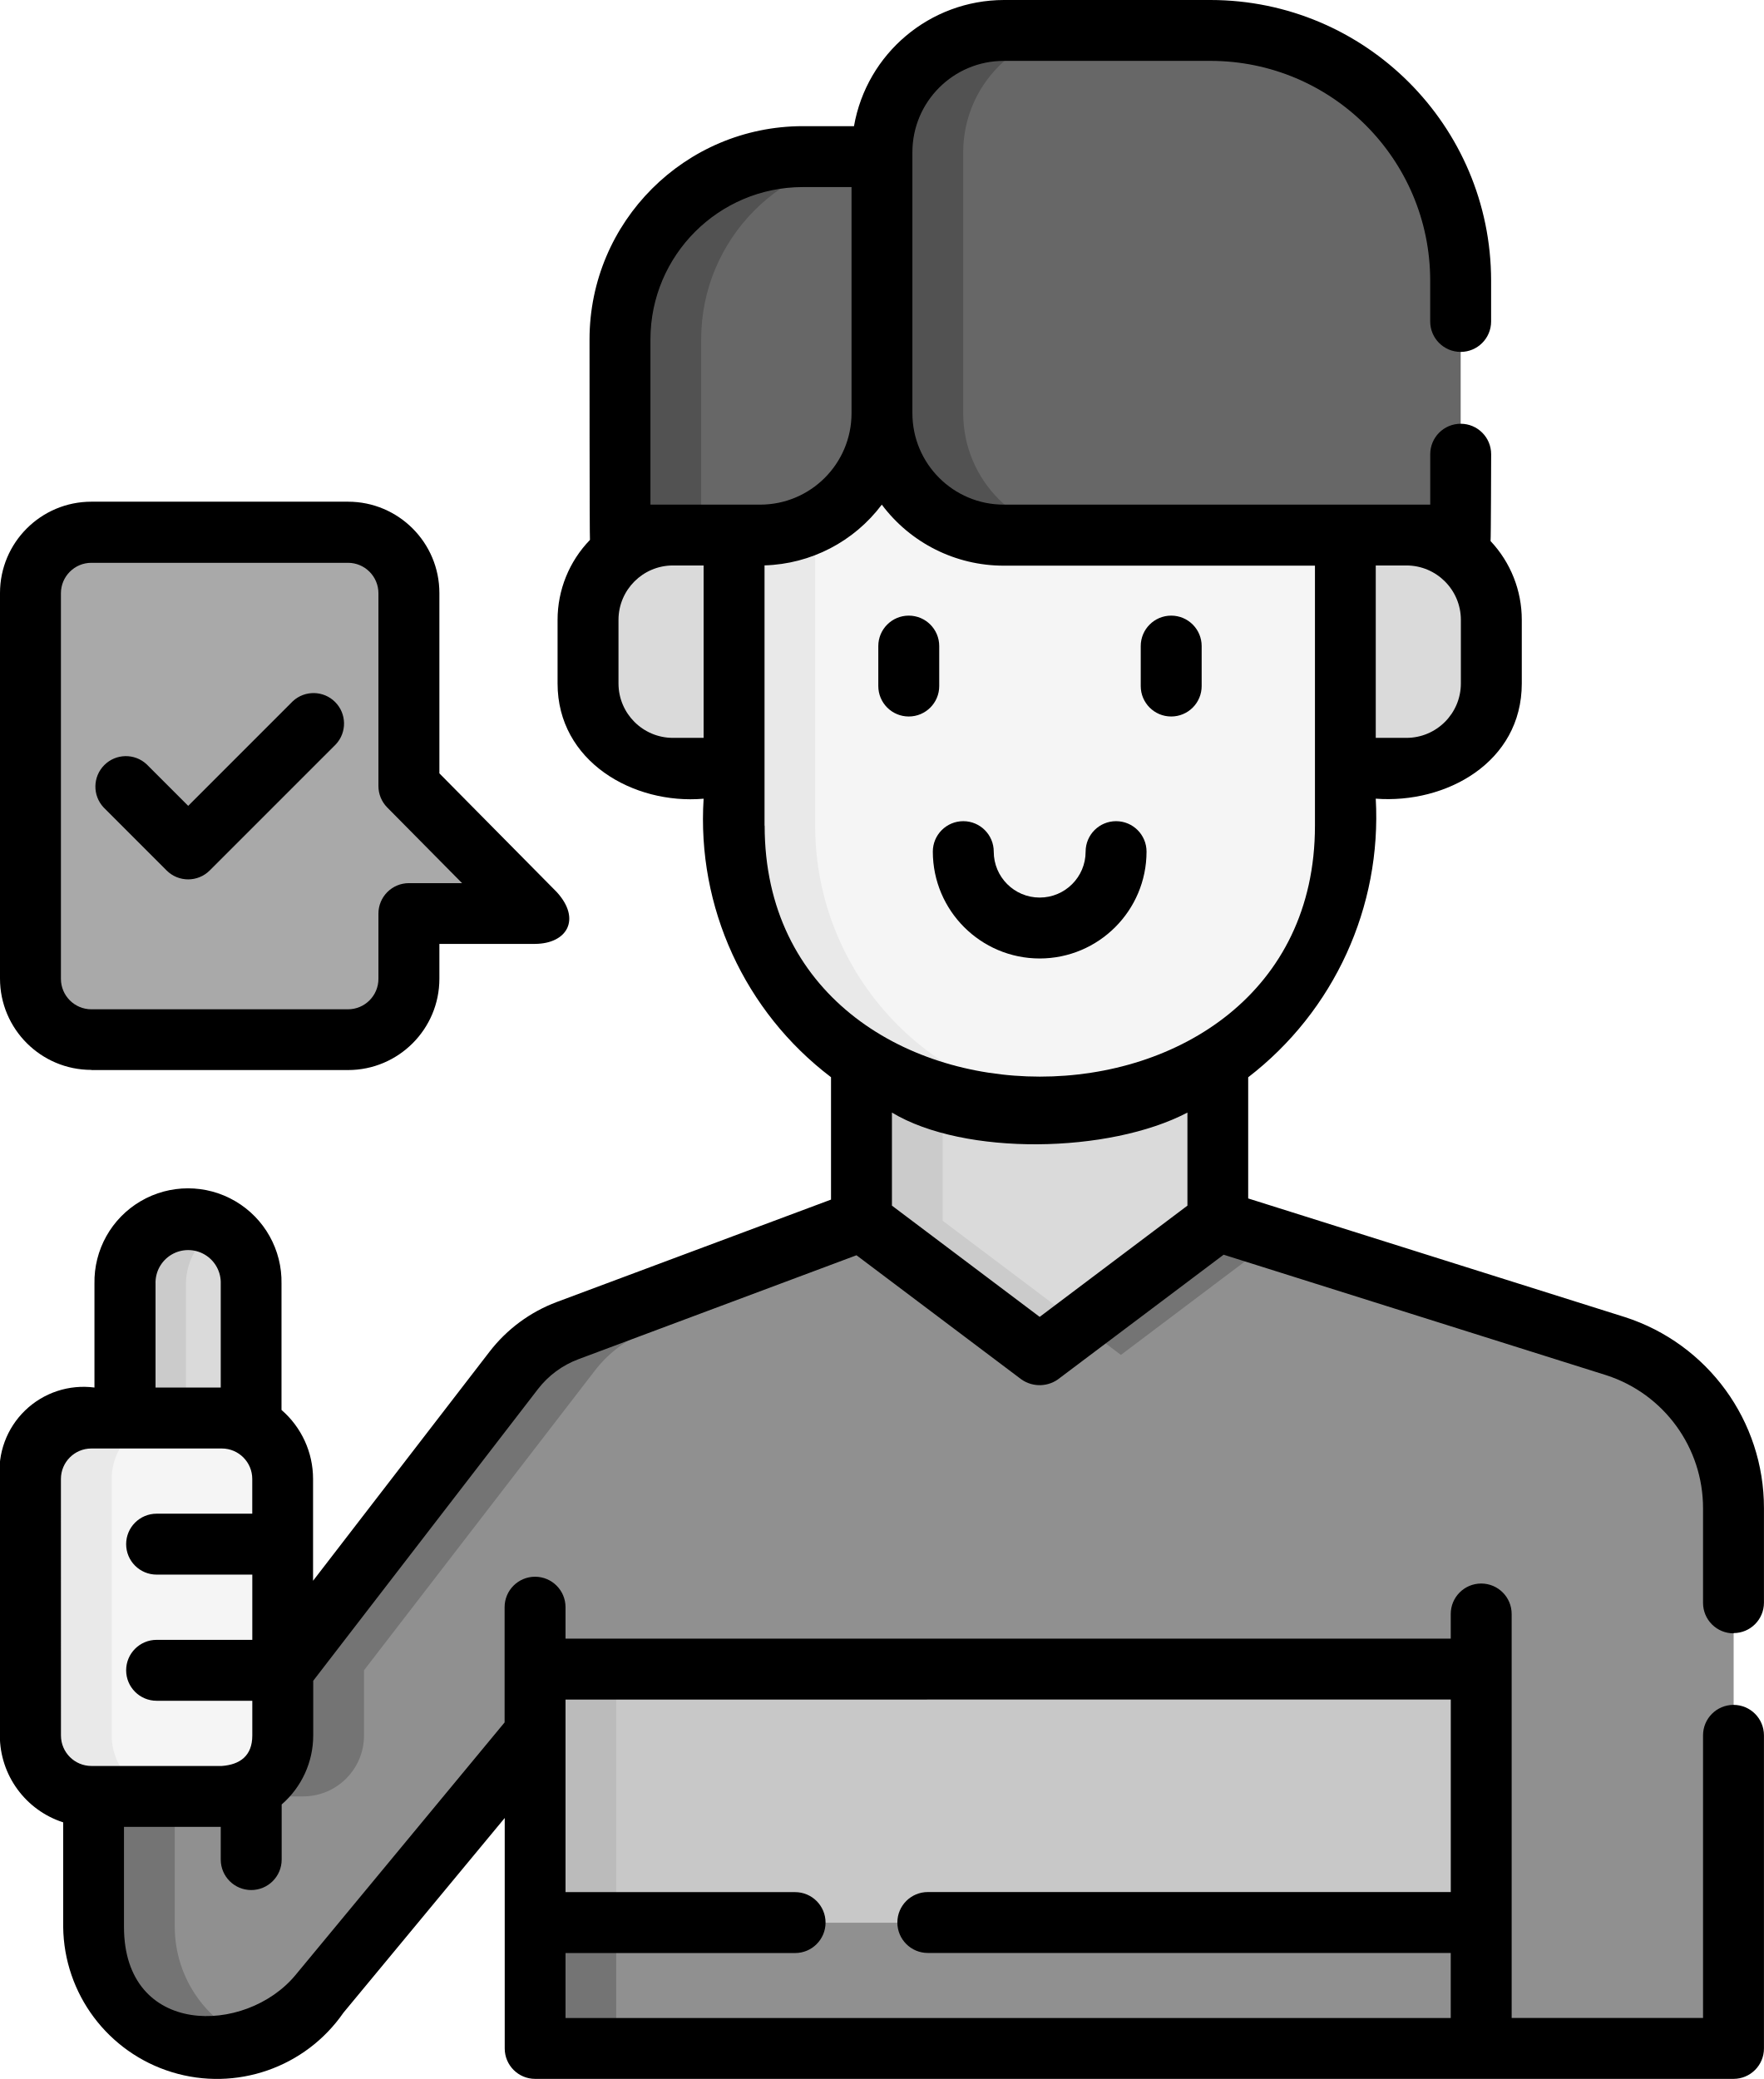
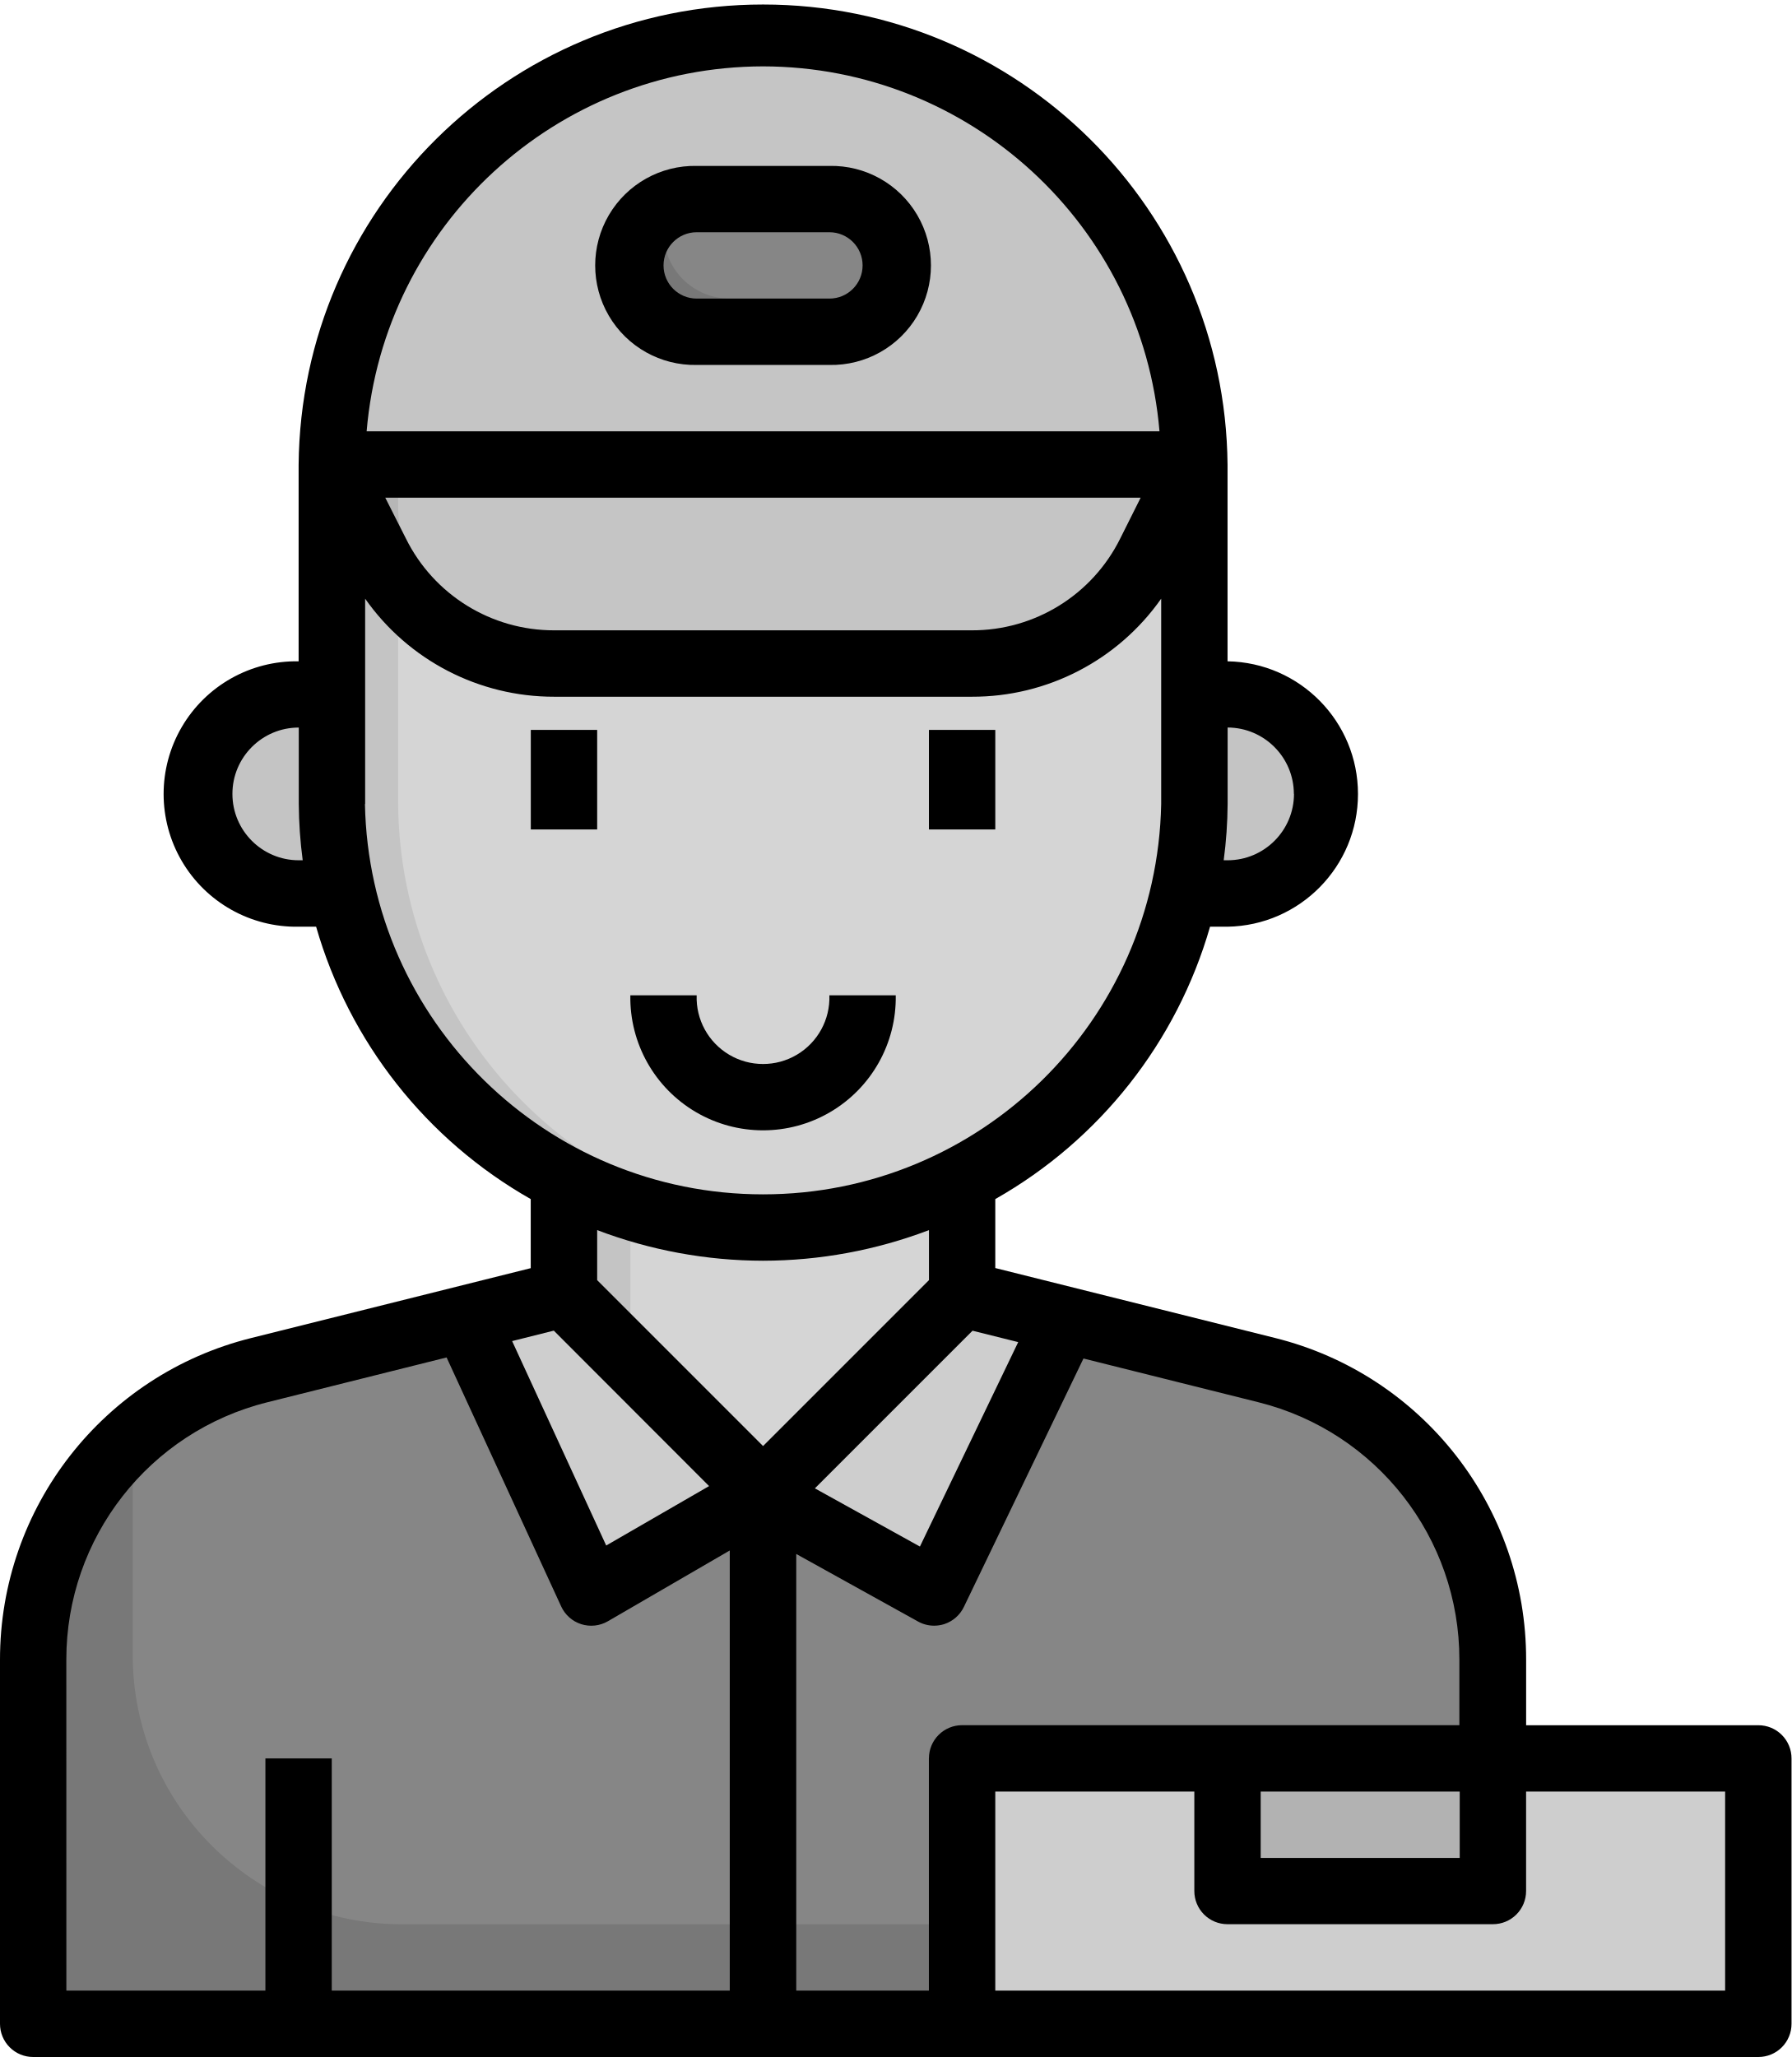
- <svg xmlns="http://www.w3.org/2000/svg" width="44.389" height="52.322" viewBox="0 0 44.389 52.322">
-   <g id="customer-service" transform="translate(-38.81 0)" style="mix-blend-mode: luminosity;isolation: isolate">
-     <path id="Path_3534" data-name="Path 3534" d="M259.9,261.412v4.006l-4.484,3.377-4.485-3.377v-4.006Z" transform="translate(-190.441 -234.696)" fill="#fed2a4" />
-     <path id="Path_3535" data-name="Path 3535" d="M252.972,265.418v-4.006h-2.044v4.006l4.485,3.377,1.022-.77Z" transform="translate(-190.44 -234.696)" fill="#ffbd86" />
-     <path id="Path_3536" data-name="Path 3536" d="M54.3,143.813H47.843a1.533,1.533,0,0,1-1.533-1.533v-9.7a1.533,1.533,0,0,1,1.533-1.533H54.3a1.533,1.533,0,0,1,1.533,1.533v4.852l3.175,3.211H55.834v1.642A1.533,1.533,0,0,1,54.3,143.813Z" transform="translate(-6.734 -117.65)" fill="#75cc77" />
-     <path id="Path_3537" data-name="Path 3537" d="M69.606,305.576h3.175V302.2a1.587,1.587,0,0,0-3.175,0Z" transform="translate(-27.649 -269.89)" fill="#fed2a4" />
-     <path id="Path_3538" data-name="Path 3538" d="M71.961,300.81a1.588,1.588,0,0,0-2.355,1.39v3.377h1.533V302.2A1.587,1.587,0,0,1,71.961,300.81Z" transform="translate(-27.649 -269.89)" fill="#ffbd86" />
-     <path id="Path_3539" data-name="Path 3539" d="M65.07,315.1a1.533,1.533,0,0,0,1.533-1.533v-1.641l5.814-7.548a3.065,3.065,0,0,1,1.355-1l7.4-2.765,4.481,3.377,4.481-3.377,10.018,3.156a4.29,4.29,0,0,1,2.961,4.08v13.6H72.952v-7.933l-5.439,6.571a3.066,3.066,0,0,1-2.551,1.365h-.055a3.066,3.066,0,0,1-3.066-3.066V315.1Z" transform="translate(-20.677 -269.89)" fill="#42a5f5" />
-     <g id="Group_85423" data-name="Group 85423" transform="translate(41.164 30.722)">
-       <path id="Path_3540" data-name="Path 3540" d="M305.831,303.989l3.879-2.923-1.441-.454-3.459,2.607Z" transform="translate(-279.978 -300.612)" fill="#0593fc" />
-       <path id="Path_3541" data-name="Path 3541" d="M170.559,411.017H172.6v9.55h-2.044Z" transform="translate(-159.448 -399.734)" fill="#0593fc" />
-       <path id="Path_3542" data-name="Path 3542" d="M63.886,318.383V315.1h3.229a1.533,1.533,0,0,0,1.533-1.533v-1.641l5.814-7.548a3.067,3.067,0,0,1,1.355-1l6.03-2.254-.678-.511-7.4,2.765a3.066,3.066,0,0,0-1.355,1L66.6,311.926v1.641a1.533,1.533,0,0,1-1.533,1.533H61.842v3.283a3.066,3.066,0,0,0,3.066,3.066h.055a3.068,3.068,0,0,0,.994-.166A3.069,3.069,0,0,1,63.886,318.383Z" transform="translate(-61.842 -300.612)" fill="#0593fc" />
+ <svg xmlns="http://www.w3.org/2000/svg" width="45.571" height="52.322" viewBox="0 0 45.571 52.322">
+   <g id="man" transform="translate(-5 -1)" style="mix-blend-mode: luminosity;isolation: isolate">
+     <path id="Path_3575" data-name="Path 3575" d="M27.063,37.774A11.075,11.075,0,0,1,22,36.552v2.91l5.063,5.063L32.1,39.462h.023v-2.91A11.075,11.075,0,0,1,27.063,37.774Z" transform="translate(-2.654 -5.55)" fill="#f2b789" />
+     <path id="Path_3576" data-name="Path 3576" d="M37.379,41.938,29.629,40h-.023l-5.041,5.063L19.5,40l-7.75,1.938A7.6,7.6,0,0,0,6,49.306v9.26H43.132v-9.26A7.6,7.6,0,0,0,37.379,41.938Z" transform="translate(-0.156 -6.088)" fill="#e04b4b" />
+     <path id="Path_3577" data-name="Path 3577" d="M37.847,41.938,30.1,40h-.023l-5.041,5.063L19.971,40l-7.75,1.938A7.574,7.574,0,0,0,9,43.649v5.539a6.846,6.846,0,0,0,6.846,6.846H43.6V49.306A7.6,7.6,0,0,0,37.847,41.938Z" transform="translate(-0.624 -6.088)" fill="#ea5b5a" />
+     <g id="Group_85425" data-name="Group 85425" transform="translate(10.063 12.815)">
+       <path id="Path_3578" data-name="Path 3578" d="M36.941,15v8.637a10.973,10.973,0,0,1-21.941,0V15" transform="translate(-11.624 -15)" fill="#f2b789" />
+       <path id="Path_3579" data-name="Path 3579" d="M41.8,21.929h-.844V24.72a10.619,10.619,0,0,1-.25,2.273H41.8a2.532,2.532,0,1,0,0-5.063Z" transform="translate(-15.637 -16.082)" fill="#f2b789" />
+       <path id="Path_3580" data-name="Path 3580" d="M14.376,24.719V21.928h-.844a2.532,2.532,0,1,0,0,5.063h1.094A10.613,10.613,0,0,1,14.376,24.719Z" transform="translate(-11 -16.081)" fill="#f2b789" />
    </g>
-     <path id="Path_3543" data-name="Path 3543" d="M170.559,411.017h23.809V417.4H170.559Z" transform="translate(-118.284 -369.011)" fill="#ffca28" />
-     <path id="Path_3544" data-name="Path 3544" d="M170.559,411.017H172.6V417.4h-2.044Z" transform="translate(-118.284 -369.011)" fill="#f9b916" />
-     <path id="Path_3545" data-name="Path 3545" d="M187.276,131.752h-1.539a2.136,2.136,0,0,0-2.136,2.136v1.6a2.136,2.136,0,0,0,2.136,2.136h1.539Z" transform="translate(-129.993 -118.287)" fill="#fed2a4" />
-     <path id="Path_3546" data-name="Path 3546" d="M370.056,131.752H371.6a2.136,2.136,0,0,1,2.136,2.136v1.6a2.136,2.136,0,0,1-2.136,2.136h-1.539Z" transform="translate(-297.393 -118.287)" fill="#fed2a4" />
-     <path id="Path_3547" data-name="Path 3547" d="M219.559,103.242v7.385a7.1,7.1,0,0,0,7.1,7.1h1.173a7.1,7.1,0,0,0,7.1-7.1v-7.312l-7.691-3.237Z" transform="translate(-162.277 -89.849)" fill="#fff3de" />
-     <path id="Path_3548" data-name="Path 3548" d="M221.6,110.627v-7.385l6.657-2.739-1.01-.425-7.691,3.165v7.385a7.1,7.1,0,0,0,7.1,7.1h1.173c.146,0,.291-.006.435-.014A7.1,7.1,0,0,1,221.6,110.627Z" transform="translate(-162.277 -89.849)" fill="#ffe5c2" />
-     <path id="Path_3549" data-name="Path 3549" d="M191.469,48.086H195a3.066,3.066,0,0,0,3.066-3.066V38.562h-1.994a4.6,4.6,0,0,0-4.6,4.6Z" transform="translate(-137.057 -34.621)" fill="#546e7a" />
-     <path id="Path_3550" data-name="Path 3550" d="M198.061,38.563h-1.994a4.6,4.6,0,0,0-4.6,4.6v4.925h2.044V43.161A4.6,4.6,0,0,1,198.061,38.563Z" transform="translate(-137.056 -34.621)" fill="#435860" />
-     <path id="Path_3551" data-name="Path 3551" d="M264.248,7.5a6.293,6.293,0,0,1,6.293,6.293v6.4h-11.5a3.066,3.066,0,0,1-3.066-3.066V10.568A3.066,3.066,0,0,1,259.045,7.5Z" transform="translate(-194.974 -6.735)" fill="#546e7a" />
-     <path id="Path_3552" data-name="Path 3552" d="M258.023,17.133V10.567A3.066,3.066,0,0,1,261.089,7.5h-2.044a3.066,3.066,0,0,0-3.066,3.066v6.566a3.066,3.066,0,0,0,3.066,3.066h2.044A3.066,3.066,0,0,1,258.023,17.133Z" transform="translate(-194.974 -6.734)" fill="#435860" />
-     <path id="Path_3553" data-name="Path 3553" d="M47.843,358.711h3.283a1.533,1.533,0,0,0,1.533-1.533V350.72a1.533,1.533,0,0,0-1.533-1.533H47.843a1.533,1.533,0,0,0-1.533,1.533v6.458A1.533,1.533,0,0,0,47.843,358.711Z" transform="translate(-6.734 -313.5)" fill="#fff3de" />
-     <path id="Path_3554" data-name="Path 3554" d="M48.355,357.178V350.72a1.533,1.533,0,0,1,1.533-1.533H47.844a1.533,1.533,0,0,0-1.533,1.533v6.458a1.533,1.533,0,0,0,1.533,1.533h2.044A1.533,1.533,0,0,1,48.355,357.178Z" transform="translate(-6.734 -313.5)" fill="#ffe5c2" />
-     <g id="Group_85424" data-name="Group 85424" transform="translate(38.81 0)">
-       <path id="Path_3555" data-name="Path 3555" d="M320.457,154.136a.766.766,0,0,0,.767-.766v-1.006a.766.766,0,1,0-1.533,0v1.006A.766.766,0,0,0,320.457,154.136Z" transform="translate(-290.985 -136.104)" />
-       <path id="Path_3556" data-name="Path 3556" d="M255.84,154.136a.766.766,0,0,0,.766-.766v-1.006a.766.766,0,0,0-1.533,0v1.006A.766.766,0,0,0,255.84,154.136Z" transform="translate(-232.971 -136.104)" />
-       <path id="Path_3557" data-name="Path 3557" d="M271.189,205.678a2.692,2.692,0,0,0,2.689-2.689.766.766,0,1,0-1.533,0,1.156,1.156,0,1,1-2.312,0,.766.766,0,1,0-1.533,0A2.692,2.692,0,0,0,271.189,205.678Z" transform="translate(-245.026 -181.556)" />
-       <path id="Path_3558" data-name="Path 3558" d="M82.433,41.1a.766.766,0,0,0,.766-.766V37.958a5.048,5.048,0,0,0-3.5-4.811l-9.479-2.986V27.112A8.265,8.265,0,0,0,73.43,20.1c1.759.135,3.675-.907,3.675-2.9V15.6a2.891,2.891,0,0,0-.786-1.983c.01-.049.015-2.186.015-2.186a.766.766,0,1,0-1.533,0V12.7H64.07a2.3,2.3,0,0,1-2.3-2.3V3.832a2.3,2.3,0,0,1,2.3-2.3h5.2A5.533,5.533,0,0,1,74.8,7.06V8.09a.766.766,0,0,0,1.533,0V7.06A7.068,7.068,0,0,0,69.274,0h-5.2A3.838,3.838,0,0,0,60.3,3.175H59.011A5.372,5.372,0,0,0,53.645,8.54s0,5.008.011,5.048a2.892,2.892,0,0,0-.815,2.013v1.6c0,1.964,1.907,3.053,3.675,2.9a8.149,8.149,0,0,0,3.206,7.009v3.08l-6.9,2.577a3.835,3.835,0,0,0-1.693,1.251l-4.441,5.765V37.22a2.294,2.294,0,0,0-.794-1.736V32.309a2.354,2.354,0,1,0-4.707,0V34.92a2.116,2.116,0,0,0-2.381,2.3v6.458A2.3,2.3,0,0,0,40.4,45.863v2.63a3.871,3.871,0,0,0,7.053,2.16l4.058-4.9v5.8a.766.766,0,0,0,.766.766H82.433a.766.766,0,0,0,.766-.766v-7.88a.766.766,0,1,0-1.533,0v7.113H76.85V40.619a.766.766,0,1,0-1.533,0v.62H53.041v-.791a.766.766,0,0,0-1.533,0v2.9l-5.263,6.359c-1.255,1.515-4.315,1.56-4.315-1.212V45.977h2.435V46.8a.766.766,0,0,0,1.533,0V45.413a2.3,2.3,0,0,0,.794-1.736V42.3l5.655-7.341a2.3,2.3,0,0,1,1.016-.751l7-2.617,4.148,3.123a.8.8,0,0,0,.971-.037l4.12-3.1,9.632,3.034a3.516,3.516,0,0,1,2.432,3.351v2.377a.766.766,0,0,0,.767.767Zm-7.115,1.671v4.846H62.158a.766.766,0,1,0,0,1.533H75.317v1.637H53.041V49.152h5.777a.766.766,0,1,0,0-1.533H53.041V42.773ZM42.724,32.31a.821.821,0,1,1,1.641,0V34.92H42.724Zm-2.381,4.91a.767.767,0,0,1,.766-.766h3.283a.767.767,0,0,1,.766.766v.875H42.751a.766.766,0,0,0,0,1.533h2.408v1.642H42.751a.766.766,0,0,0,0,1.533h2.408v.875c0,.511-.31.732-.766.766H41.11a.767.767,0,0,1-.766-.766ZM75.572,17.2A1.371,1.371,0,0,1,74.2,18.57H73.43V14.231H74.2A1.371,1.371,0,0,1,75.572,15.6ZM55.178,8.54a3.837,3.837,0,0,1,3.832-3.832h1.228V10.4h0a2.3,2.3,0,0,1-2.3,2.3H55.178Zm.565,10.03A1.371,1.371,0,0,1,54.374,17.2V15.6a1.371,1.371,0,0,1,1.369-1.369h.773V18.57h-.773Zm2.306,2.207V14.229A3.829,3.829,0,0,0,61,12.7a3.829,3.829,0,0,0,3.066,1.536H71.9v6.546c0,8.423-13.848,8.413-13.848,0ZM68.691,28v2.342l-3.718,2.8-3.718-2.8V28c1.828,1.1,5.473,1.028,7.436,0Z" transform="translate(-38.81 0)" />
-       <path id="Path_3559" data-name="Path 3559" d="M63.919,174.972a.767.767,0,0,0,1.084,0l3.175-3.175a.767.767,0,0,0-1.084-1.084l-2.632,2.633L63.416,172.3a.767.767,0,0,0-1.084,1.084Z" transform="translate(-59.726 -153.065)" />
-       <path id="Path_3560" data-name="Path 3560" d="M41.11,137.846h6.458a2.3,2.3,0,0,0,2.3-2.3v-.875h2.408c.809-.006,1.167-.624.545-1.305l-2.953-2.987v-4.537a2.3,2.3,0,0,0-2.3-2.3H41.111a2.3,2.3,0,0,0-2.3,2.3v9.7a2.3,2.3,0,0,0,2.3,2.3Zm-.766-12a.767.767,0,0,1,.766-.766h6.458a.767.767,0,0,1,.766.766v4.852a.766.766,0,0,0,.221.539l1.884,1.905H49.1a.766.766,0,0,0-.766.767v1.641a.767.767,0,0,1-.766.767H41.111a.767.767,0,0,1-.767-.767Z" transform="translate(-38.811 -110.916)" />
+     <path id="Path_3581" data-name="Path 3581" d="M27.376,37.774A11.141,11.141,0,0,1,24,37.249v3.9l3.376,3.376,5.041-5.063h.023v-2.91A11.075,11.075,0,0,1,27.376,37.774Z" transform="translate(-2.966 -5.55)" fill="#f6cca5" />
+     <path id="Path_3582" data-name="Path 3582" d="M27.127,34.368a10.848,10.848,0,0,0,10.127-10.73V15H17v8.637A10.848,10.848,0,0,0,27.127,34.368Z" transform="translate(-1.873 -2.185)" fill="#f6cca5" />
+     <path id="Path_3583" data-name="Path 3583" d="M15,12.971a10.971,10.971,0,1,1,21.941,0Z" transform="translate(-1.561 -0.156)" fill="#f5ac41" />
+     <path id="Path_3584" data-name="Path 3584" d="M26.549,2.025A10.962,10.962,0,0,0,16,12.975H37.1A10.962,10.962,0,0,0,26.549,2.025Z" transform="translate(-1.717 -0.16)" fill="#f3c05f" />
+     <path id="Path_3585" data-name="Path 3585" d="M15,15l1.133,2.264a5.063,5.063,0,0,0,4.528,2.8h10.62a5.064,5.064,0,0,0,4.529-2.8L36.941,15Z" transform="translate(-1.561 -2.185)" fill="#f5ac41" />
+     <path id="Path_3586" data-name="Path 3586" d="M17,16v.226a3.15,3.15,0,0,0,3.149,3.149H34.377a5.046,5.046,0,0,0,1.744-1.955L36.832,16Z" transform="translate(-1.873 -2.341)" fill="#f3c05f" />
+     <g id="Group_85426" data-name="Group 85426" transform="translate(16.835 33.912)">
+       <path id="Path_3587" data-name="Path 3587" d="M36.039,40.744,33.063,40h-.023L28,45.063,32.357,47.6Z" transform="translate(-20.425 -40)" fill="#cecece" />
+       <path id="Path_3588" data-name="Path 3588" d="M22.23,47.6,26.6,45.063,21.535,40l-2.511.628Z" transform="translate(-19.024 -40)" fill="#cecece" />
+     </g>
+     <path id="Path_3589" data-name="Path 3589" d="M30.751,8.688A1.687,1.687,0,0,0,29.063,7H25.688a1.688,1.688,0,1,0,0,3.376h3.376A1.687,1.687,0,0,0,30.751,8.688Z" transform="translate(-2.966 -0.937)" fill="#e04b4b" />
+     <path id="Path_3590" data-name="Path 3590" d="M29.22,7H25.844a1.679,1.679,0,0,0-.692.152,1.681,1.681,0,0,0,1.536,2.38h3.376a1.679,1.679,0,0,0,.692-.152A1.681,1.681,0,0,0,29.22,7Z" transform="translate(-3.122 -0.937)" fill="#ea5b5a" />
+     <path id="Path_3591" data-name="Path 3591" d="M34,54H54.254v6.751H34Z" transform="translate(-4.527 -8.273)" fill="#cecece" />
+     <path id="Path_3592" data-name="Path 3592" d="M42,54h6.751v3.376H42Z" transform="translate(-5.776 -8.273)" fill="#aeb3b8" />
+     <g id="Group_85427" data-name="Group 85427" transform="translate(5 1)">
+       <path id="Path_3593" data-name="Path 3593" d="M30.751,31H29.063a1.689,1.689,0,1,1-3.376,0H24a3.376,3.376,0,1,0,6.751,0Z" transform="translate(-7.966 -5.683)" />
+       <path id="Path_3594" data-name="Path 3594" d="M21,23h1.688v2.532H21Z" transform="translate(-7.498 -4.434)" />
+       <path id="Path_3595" data-name="Path 3595" d="M33,23h1.688v2.532H33Z" transform="translate(-9.371 -4.434)" />
+       <path id="Path_3596" data-name="Path 3596" d="M25.532,11.063h3.376a2.532,2.532,0,1,0,0-5.063H25.532a2.532,2.532,0,1,0,0,5.063Zm0-3.376h3.376a.844.844,0,1,1,0,1.688H25.532a.844.844,0,0,1,0-1.688Z" transform="translate(-7.81 -1.78)" />
+       <path id="Path_3597" data-name="Path 3597" d="M49.727,44.883H43.82V43.218a8.424,8.424,0,0,0-6.393-8.187l-7.11-1.777V31.5a11.676,11.676,0,0,0,5.463-6.928h.445a3.376,3.376,0,0,0,0-6.751v-5a11.815,11.815,0,0,0-23.629,0v5a3.376,3.376,0,1,0,0,6.751h.445A11.681,11.681,0,0,0,18.5,31.5v1.757l-7.11,1.777A8.425,8.425,0,0,0,5,43.218v9.26a.843.843,0,0,0,.844.844H49.727a.843.843,0,0,0,.844-.844V45.727A.843.843,0,0,0,49.727,44.883ZM37.068,46.571h5.063v1.688H37.068ZM30.9,35.138l-2.5,5.2-2.672-1.48,4.01-4.01Zm7.015-13.944a1.69,1.69,0,0,1-1.688,1.688h-.1a11.412,11.412,0,0,0,.1-1.43V19.505A1.691,1.691,0,0,1,37.912,21.194ZM24.41,2.688a10.135,10.135,0,0,1,10.084,9.283H14.326A10.135,10.135,0,0,1,24.41,2.688Zm9.605,10.971L33.494,14.7a4.2,4.2,0,0,1-3.774,2.333H19.1A4.2,4.2,0,0,1,15.326,14.7L14.8,13.659ZM12.6,22.882a1.688,1.688,0,1,1,0-3.376v1.947a11.409,11.409,0,0,0,.1,1.429Zm1.688-1.43V16.228A5.867,5.867,0,0,0,19.1,18.722H29.72a5.867,5.867,0,0,0,4.817-2.494v5.224a10.129,10.129,0,0,1-20.254,0ZM24.41,33.068a11.92,11.92,0,0,0,4.22-.779v1.273l-4.22,4.22-4.22-4.22V32.289A11.92,11.92,0,0,0,24.41,33.068Zm-5.323,1.778L23.037,38.8,20.42,40.312l-2.393-5.2Zm-12.4,8.372a6.741,6.741,0,0,1,5.114-6.55l4.559-1.14,2.914,6.332a.842.842,0,0,0,1.189.378l3.1-1.8V51.634H13.439V45.727H11.751v5.907H6.688Zm21.941,2.509v5.907H25.254V40.527l3.1,1.719a.839.839,0,0,0,.408.105.865.865,0,0,0,.257-.04.846.846,0,0,0,.5-.439l3.041-6.317,4.448,1.112a6.742,6.742,0,0,1,5.114,6.55v1.665H29.473A.843.843,0,0,0,28.629,45.727Zm20.254,5.907H30.317V46.571h5.063V49.1a.843.843,0,0,0,.844.844h6.751a.843.843,0,0,0,.844-.844V46.571h5.063Z" transform="translate(-5 -1)" />
    </g>
  </g>
</svg>
